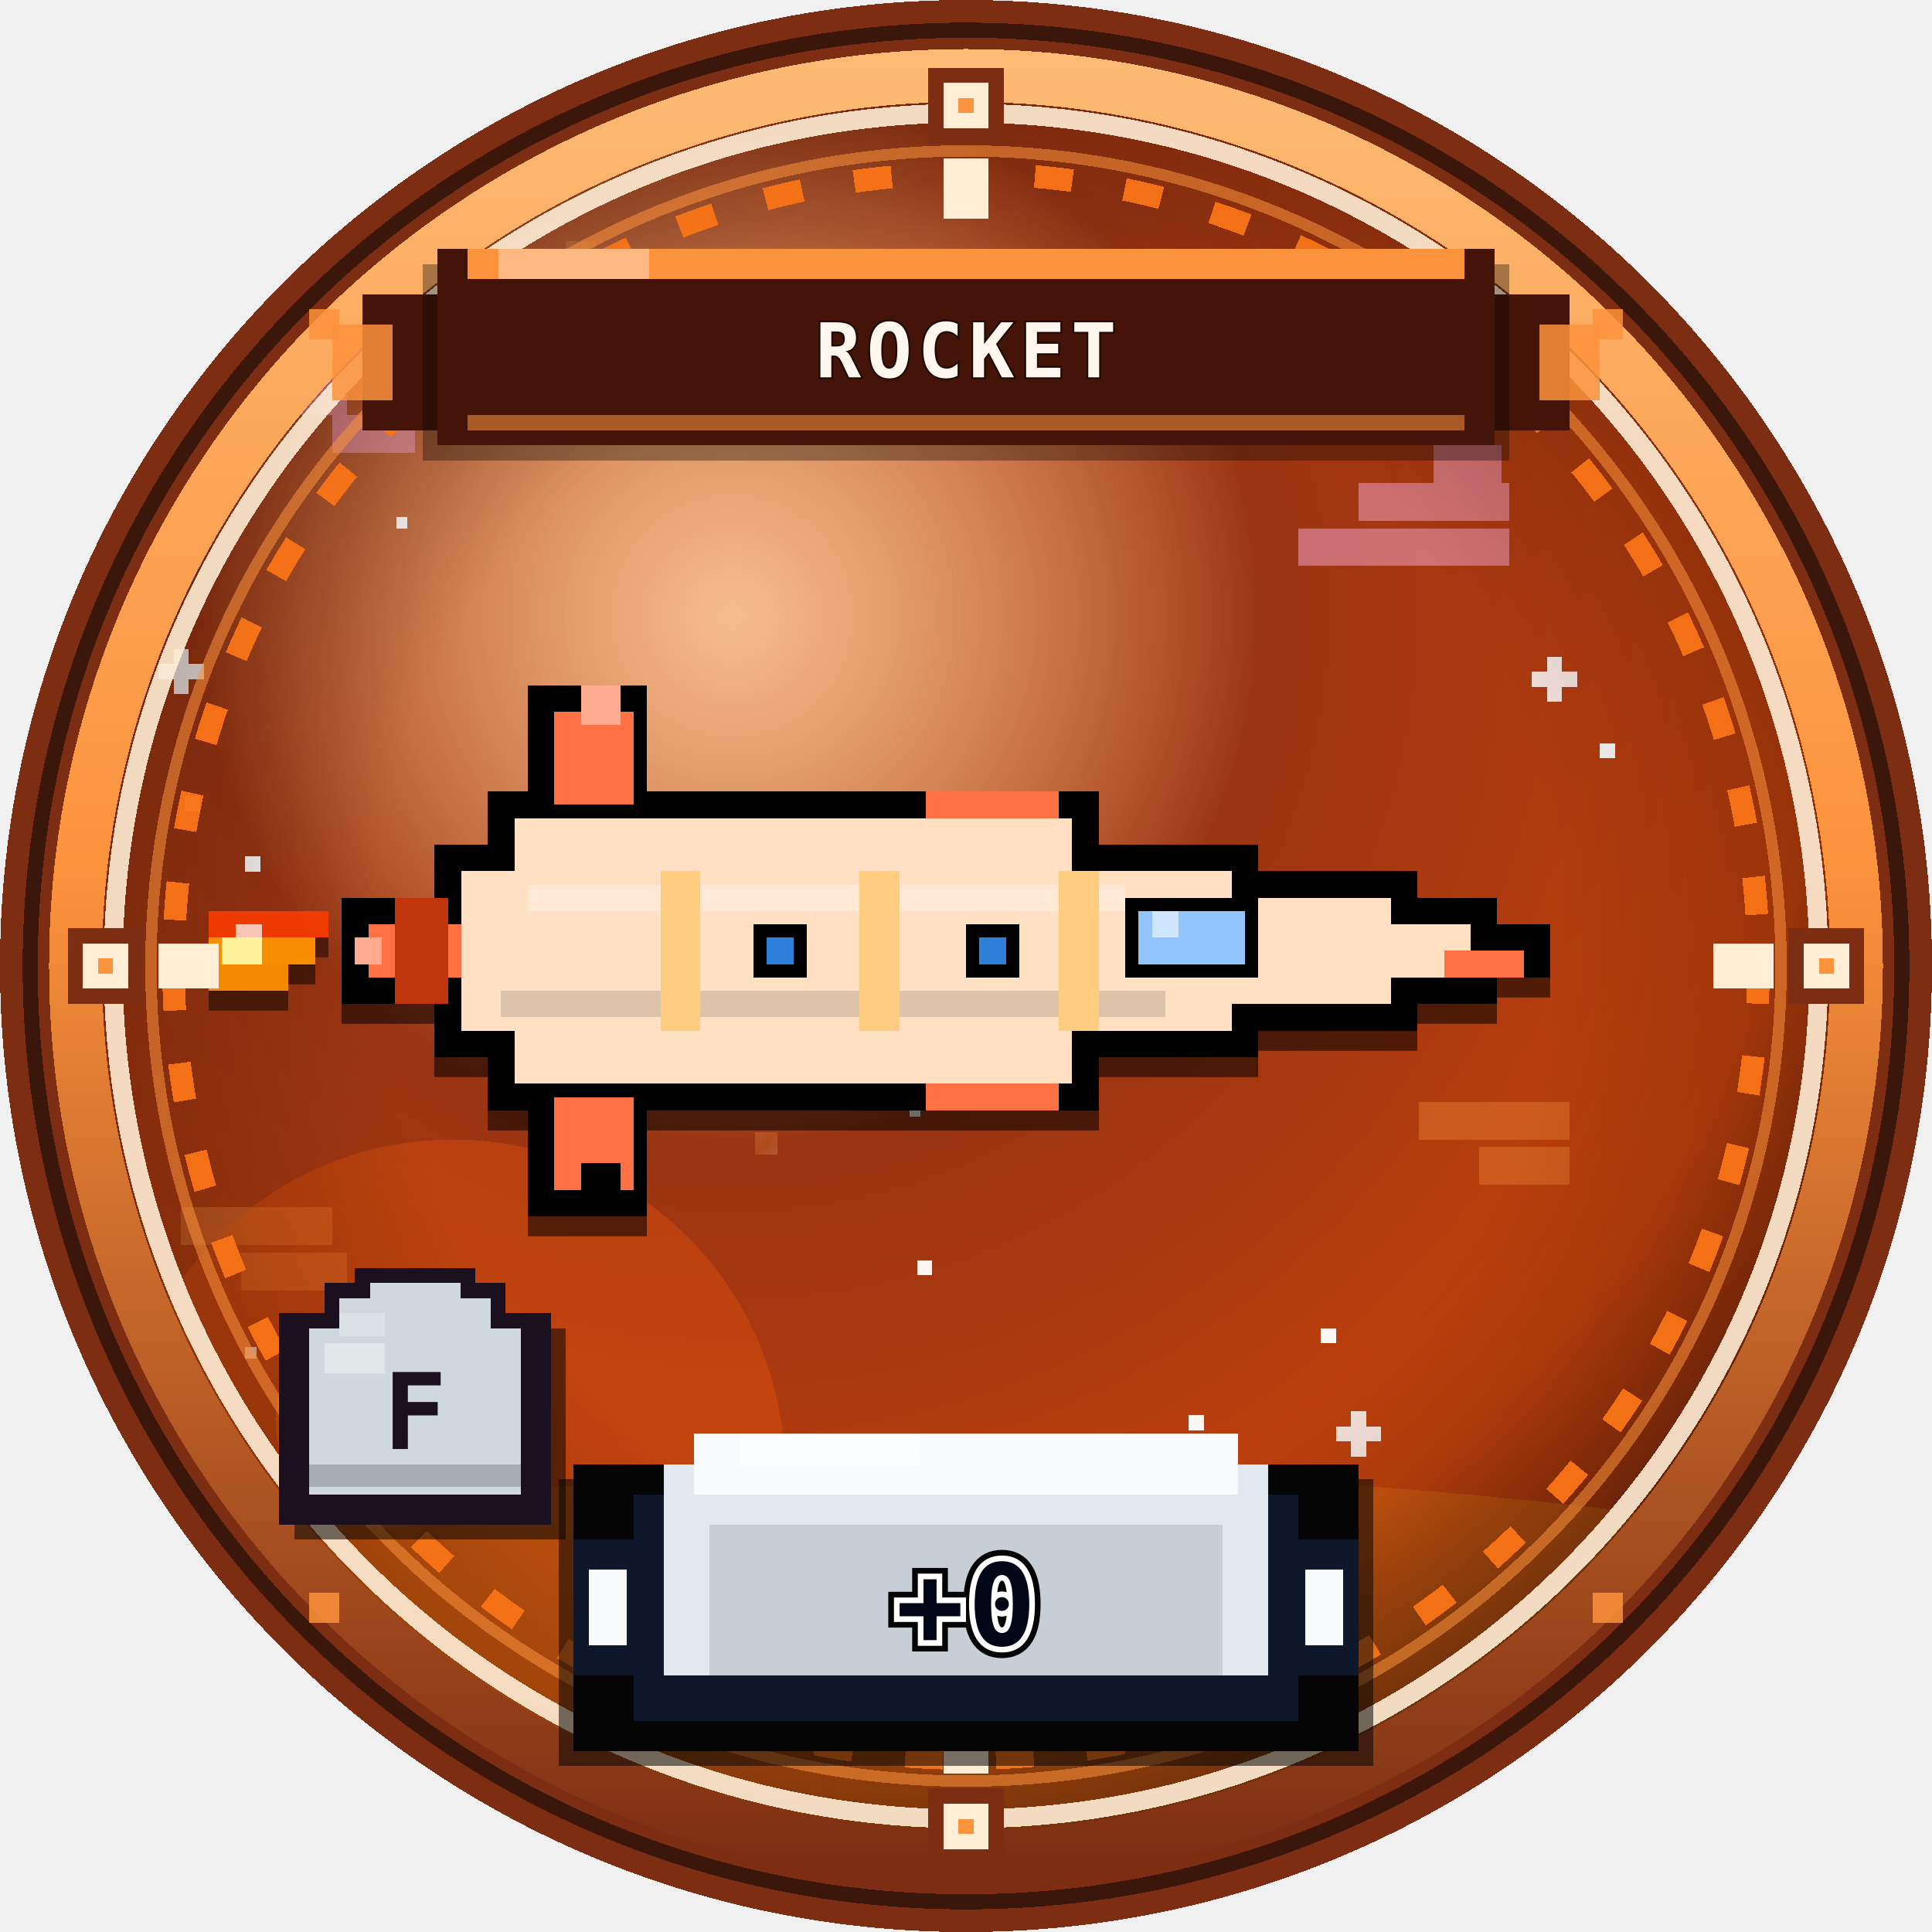
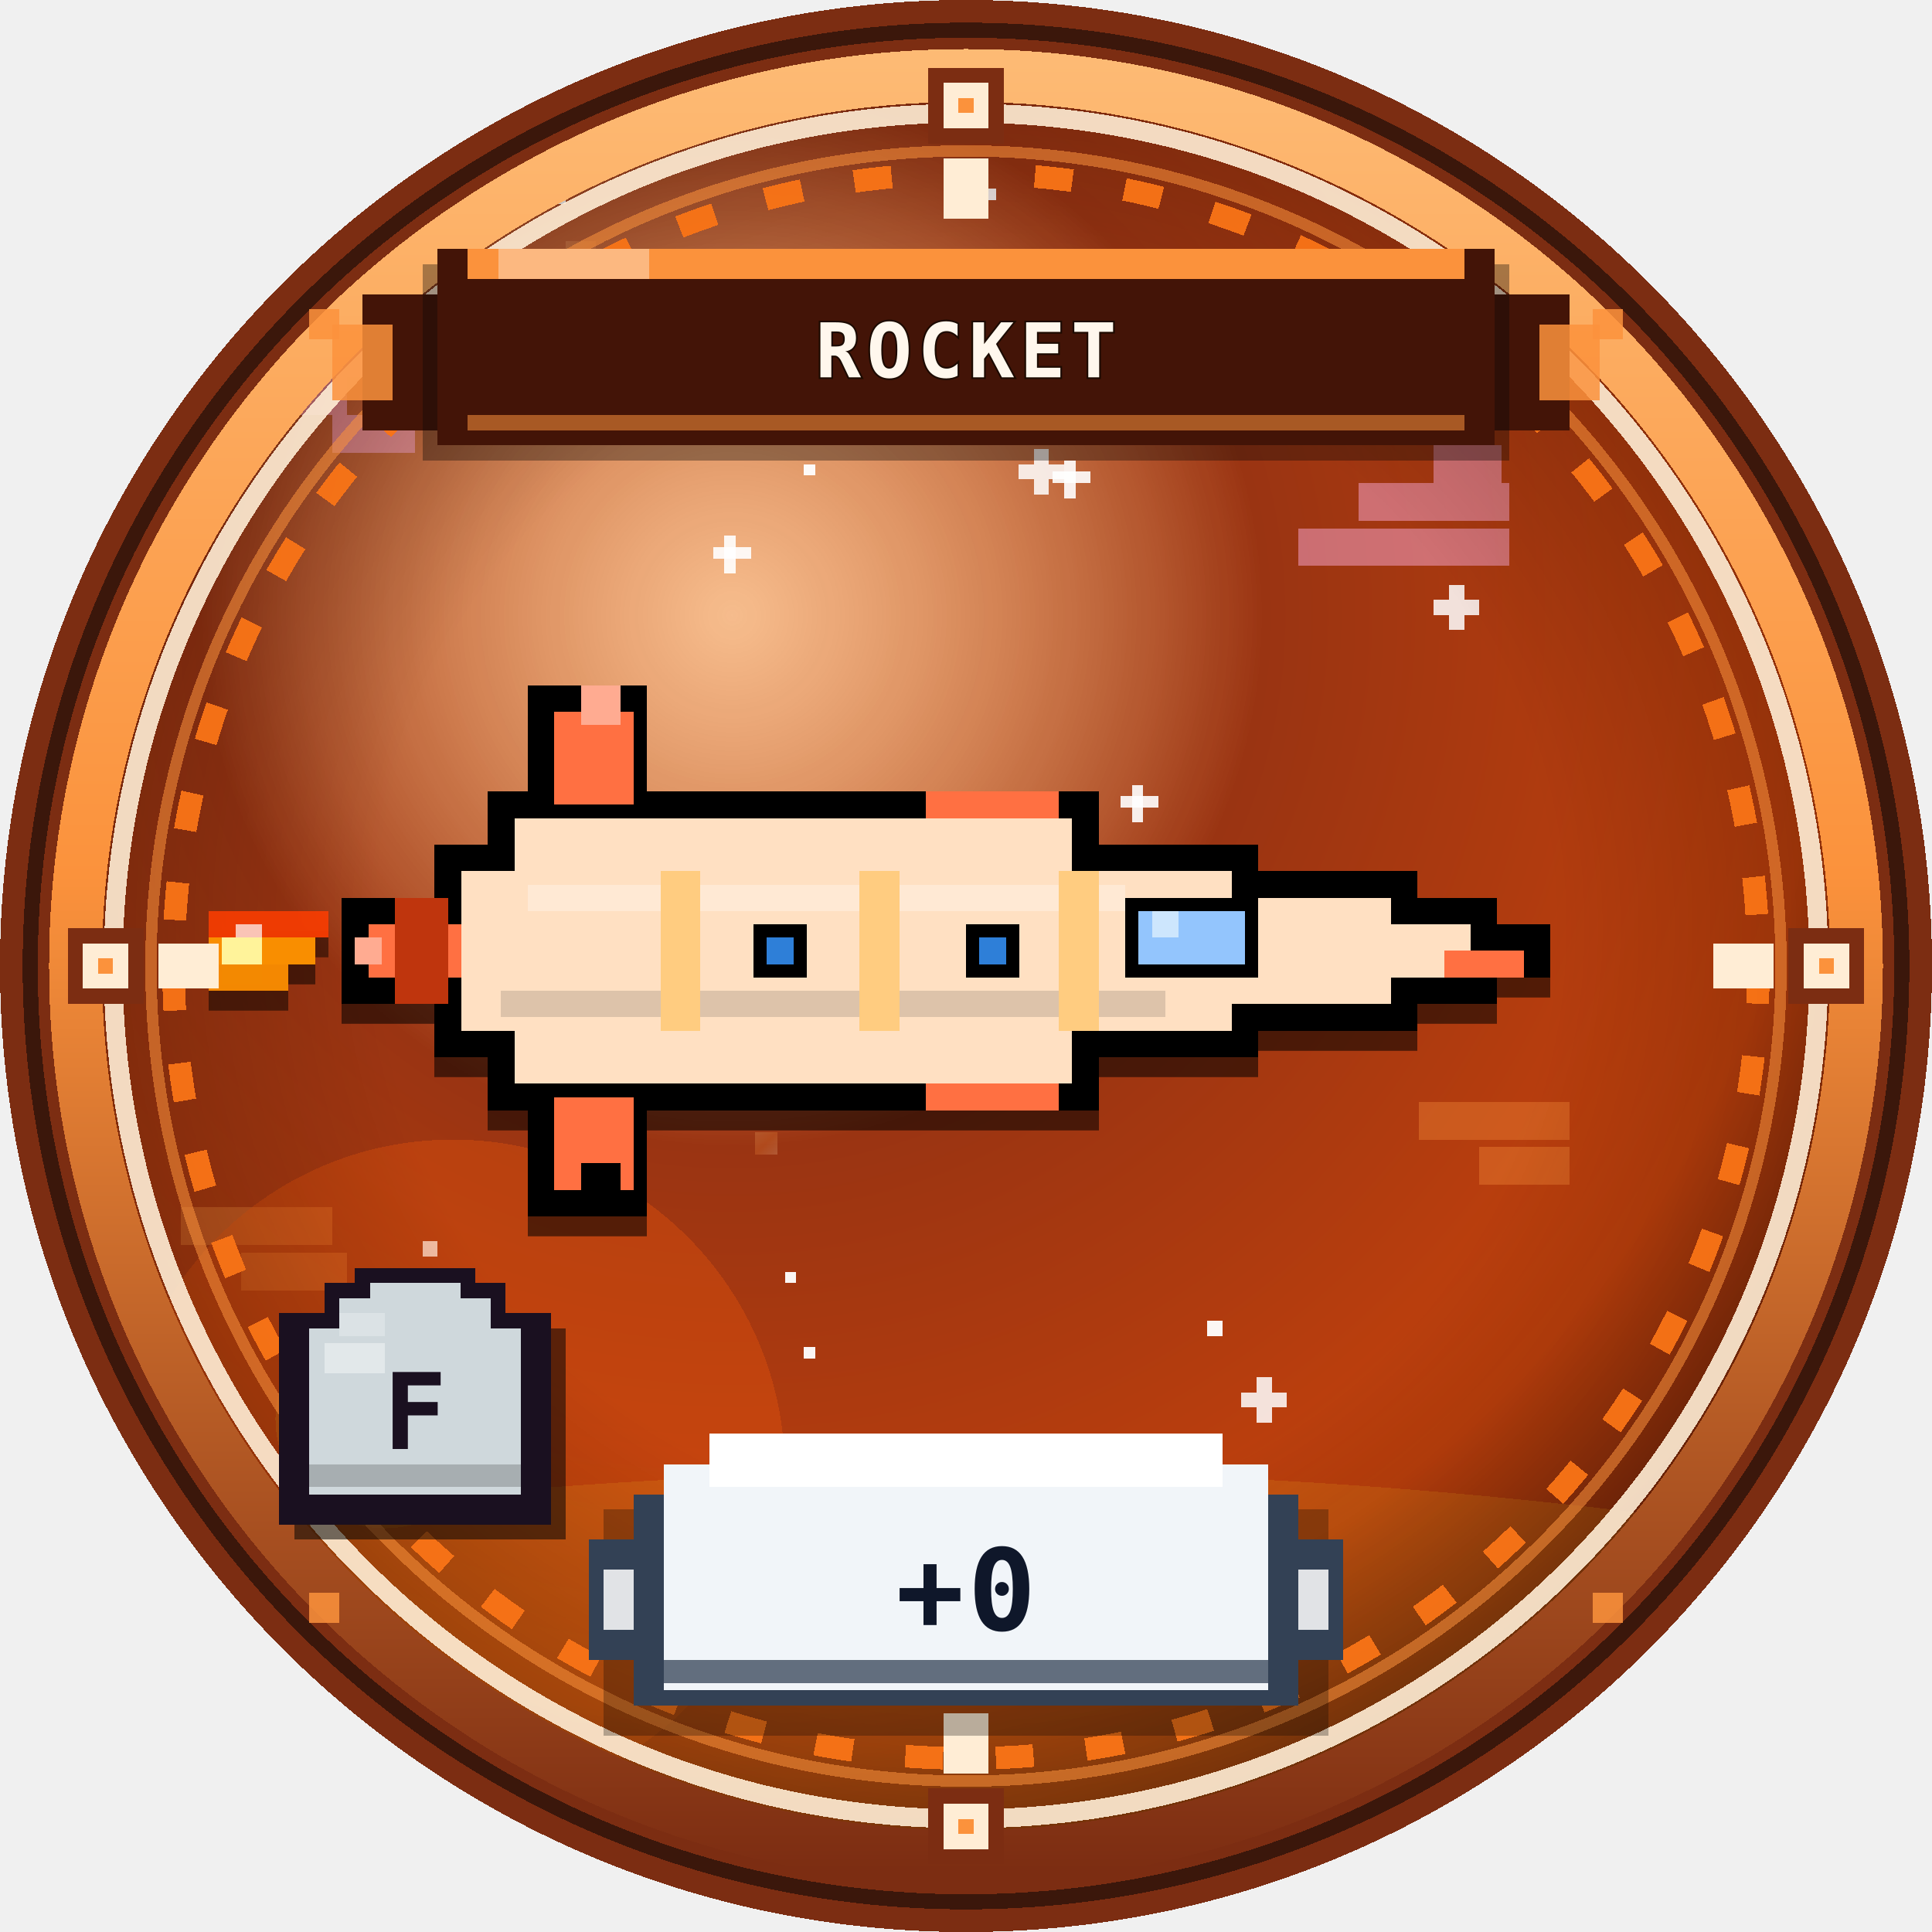
<svg xmlns="http://www.w3.org/2000/svg" viewBox="0 0 512 512" class="w-full h-full" shape-rendering="crispEdges">
  <defs>
-     <radialGradient id="bg_badge_1993" cx="38%" cy="32%" r="78%">
+     <radialGradient id="bg_badge_7892" cx="38%" cy="32%" r="78%">
      <stop offset="0%" stop-color="#fb923c" stop-opacity="0.55" />
      <stop offset="35%" stop-color="#9a3412" />
      <stop offset="72%" stop-color="#c2410c" />
      <stop offset="100%" stop-color="#431407" />
    </radialGradient>
-     <linearGradient id="hull_badge_1993" x1="0%" y1="0%" x2="100%" y2="0%">
+     <linearGradient id="hull_badge_7892" x1="0%" y1="0%" x2="100%" y2="0%">
      <stop offset="0%" stop-color="#cc5500" />
      <stop offset="50%" stop-color="#ff7722" />
      <stop offset="100%" stop-color="#aa4400" />
    </linearGradient>
-     <linearGradient id="frame_badge_1993" x1="0%" y1="0%" x2="100%" y2="100%">
+     <linearGradient id="frame_badge_7892" x1="0%" y1="0%" x2="100%" y2="100%">
      <stop offset="0%" stop-color="#fdba74" />
      <stop offset="50%" stop-color="#fb923c" />
      <stop offset="100%" stop-color="#fed7aa" />
    </linearGradient>
-     <linearGradient id="rim_badge_1993" x1="0%" y1="0%" x2="0%" y2="100%">
+     <linearGradient id="rim_badge_7892" x1="0%" y1="0%" x2="0%" y2="100%">
      <stop offset="0%" stop-color="#fdba74" />
      <stop offset="45%" stop-color="#fb923c" />
      <stop offset="100%" stop-color="#7c2d12" />
    </linearGradient>
-     <radialGradient id="vignette_badge_1993" cx="50%" cy="48%" r="55%">
+     <radialGradient id="vignette_badge_7892" cx="50%" cy="48%" r="55%">
      <stop offset="55%" stop-color="#000000" stop-opacity="0" />
      <stop offset="100%" stop-color="#000000" stop-opacity="0.42" />
    </radialGradient>
-     <filter id="shadow_badge_1993" x="-50%" y="-50%" width="200%" height="200%">
+     <filter id="shadow_badge_7892" x="-50%" y="-50%" width="200%" height="200%">
      <feDropShadow dx="0" dy="6" stdDeviation="0" flood-color="#000" flood-opacity="0.55" />
    </filter>
-     <filter id="glow_badge_1993">
+     <filter id="glow_badge_7892">
      <feGaussianBlur stdDeviation="1.2" result="blur" />
      <feComposite in="SourceGraphic" in2="blur" operator="over" />
    </filter>
-     <filter id="text_glow_badge_1993" x="-50%" y="-50%" width="200%" height="200%">
+     <filter id="text_glow_badge_7892" x="-50%" y="-50%" width="200%" height="200%">
      <feGaussianBlur stdDeviation="2" result="blur" />
      <feMerge>
        <feMergeNode in="blur" />
        <feMergeNode in="SourceGraphic" />
      </feMerge>
    </filter>
-     <clipPath id="clip_badge_1993">
+     <clipPath id="clip_badge_7892">
      <circle cx="256" cy="256" r="236" />
    </clipPath>
  </defs>
-   <g clip-path="url(#clip_badge_1993)">
-     <rect width="512" height="512" fill="url(#bg_badge_1993)" />
+   <g clip-path="url(#clip_badge_7892)">
+     <rect width="512" height="512" fill="url(#bg_badge_7892)" />
    <g fill="#ffffff" shape-rendering="crispEdges">
-       <rect x="433" y="101" width="10" height="3" fill-opacity="0.9" />
-       <rect x="436" y="98" width="3" height="10" fill-opacity="0.9" />
-       <rect x="367" y="110" width="3" height="3" fill-opacity="0.95" />
-       <rect x="65" y="227" width="4" height="4" fill-opacity="0.95" />
-       <rect x="65" y="357" width="3" height="3" fill-opacity="0.95" />
-       <rect x="358" y="374" width="4" height="4" fill-opacity="0.85" />
-       <rect x="354" y="378" width="12" height="4" fill-opacity="0.85" />
-       <rect x="358" y="382" width="4" height="4" fill-opacity="0.85" />
-       <rect x="315" y="375" width="4" height="4" fill-opacity="0.95" />
-       <rect x="49" y="211" width="4" height="4" fill-opacity="0.95" />
-       <rect x="262" y="72" width="4" height="4" fill-opacity="0.95" />
-       <rect x="238" y="289" width="10" height="3" fill-opacity="0.9" />
-       <rect x="241" y="286" width="3" height="10" fill-opacity="0.9" />
-       <rect x="203" y="267" width="4" height="4" fill-opacity="0.85" />
-       <rect x="199" y="271" width="12" height="4" fill-opacity="0.85" />
-       <rect x="203" y="275" width="4" height="4" fill-opacity="0.85" />
-       <rect x="255" y="291" width="3" height="3" fill-opacity="0.95" />
-       <rect x="105" y="137" width="3" height="3" fill-opacity="0.95" />
-       <rect x="46" y="172" width="4" height="4" fill-opacity="0.85" />
-       <rect x="42" y="176" width="12" height="4" fill-opacity="0.85" />
-       <rect x="46" y="180" width="4" height="4" fill-opacity="0.85" />
-       <rect x="410" y="174" width="4" height="4" fill-opacity="0.85" />
-       <rect x="406" y="178" width="12" height="4" fill-opacity="0.85" />
-       <rect x="410" y="182" width="4" height="4" fill-opacity="0.85" />
-       <rect x="424" y="197" width="4" height="4" fill-opacity="0.95" />
-       <rect x="243" y="334" width="4" height="4" fill-opacity="0.95" />
-       <rect x="117" y="251" width="10" height="3" fill-opacity="0.9" />
-       <rect x="120" y="248" width="3" height="10" fill-opacity="0.9" />
-       <rect x="350" y="352" width="4" height="4" fill-opacity="0.95" />
+       <rect x="297" y="211" width="10" height="3" fill-opacity="0.9" />
+       <rect x="300" y="208" width="3" height="10" fill-opacity="0.9" />
+       <rect x="384" y="155" width="4" height="4" fill-opacity="0.85" />
+       <rect x="380" y="159" width="12" height="4" fill-opacity="0.85" />
+       <rect x="384" y="163" width="4" height="4" fill-opacity="0.85" />
+       <rect x="147" y="51" width="3" height="3" fill-opacity="0.95" />
+       <rect x="274" y="119" width="4" height="4" fill-opacity="0.85" />
+       <rect x="270" y="123" width="12" height="4" fill-opacity="0.85" />
+       <rect x="274" y="127" width="4" height="4" fill-opacity="0.85" />
+       <rect x="279" y="125" width="10" height="3" fill-opacity="0.9" />
+       <rect x="282" y="122" width="3" height="10" fill-opacity="0.9" />
+       <rect x="213" y="123" width="3" height="3" fill-opacity="0.95" />
+       <rect x="333" y="365" width="4" height="4" fill-opacity="0.85" />
+       <rect x="329" y="369" width="12" height="4" fill-opacity="0.85" />
+       <rect x="333" y="373" width="4" height="4" fill-opacity="0.85" />
+       <rect x="213" y="357" width="3" height="3" fill-opacity="0.95" />
+       <rect x="33" y="108" width="4" height="4" fill-opacity="0.95" />
+       <rect x="326" y="389" width="4" height="4" fill-opacity="0.85" />
+       <rect x="322" y="393" width="12" height="4" fill-opacity="0.85" />
+       <rect x="326" y="397" width="4" height="4" fill-opacity="0.85" />
+       <rect x="189" y="145" width="10" height="3" fill-opacity="0.9" />
+       <rect x="192" y="142" width="3" height="10" fill-opacity="0.9" />
+       <rect x="443" y="62" width="4" height="4" fill-opacity="0.95" />
+       <rect x="208" y="337" width="3" height="3" fill-opacity="0.95" />
+       <rect x="254" y="50" width="10" height="3" fill-opacity="0.9" />
+       <rect x="257" y="47" width="3" height="10" fill-opacity="0.9" />
+       <rect x="210" y="256" width="3" height="3" fill-opacity="0.95" />
+       <rect x="320" y="350" width="4" height="4" fill-opacity="0.95" />
+       <rect x="112" y="329" width="4" height="4" fill-opacity="0.95" />
+       <rect x="212" y="97" width="4" height="4" fill-opacity="0.95" />
    </g>
    <g opacity="0.5" shape-rendering="crispEdges">
      <g fill="#f9a8d4">
        <rect x="56" y="100" width="36" height="10" />
        <rect x="72" y="90" width="44" height="10" />
        <rect x="88" y="110" width="22" height="10" />
        <rect x="360" y="128" width="40" height="10" />
        <rect x="344" y="140" width="56" height="10" />
        <rect x="380" y="118" width="18" height="10" />
      </g>
      <g fill="#fb923c" opacity="0.7">
        <rect x="48" y="320" width="40" height="10" />
        <rect x="64" y="332" width="28" height="10" />
        <rect x="376" y="292" width="40" height="10" />
        <rect x="392" y="304" width="24" height="10" />
      </g>
-       <g fill="url(#frame_badge_1993)" opacity="0.45">
+       <g fill="url(#frame_badge_7892)" opacity="0.45">
        <rect x="150" y="64" width="8" height="8" />
        <rect x="348" y="84" width="8" height="8" />
        <rect x="120" y="250" width="8" height="8" />
        <rect x="300" y="230" width="8" height="8" />
        <rect x="200" y="300" width="6" height="6" />
      </g>
    </g>
    <circle cx="120" cy="390" r="88" fill="#ea580c" fill-opacity="0.35" />
    <circle cx="102" cy="376" r="29" fill="#fbbf24" fill-opacity="0.18" />
    <path d="M-40 420 Q256 360 552 420 V520 H-40 Z" fill="#fbbf24" fill-opacity="0.16" />
-     <rect width="512" height="512" fill="url(#vignette_badge_1993)" />
-   </g>
-   <g transform="translate(256, 252) scale(0.88)" filter="url(#shadow_badge_1993)">
+     <rect width="512" height="512" fill="url(#vignette_badge_7892)" />
+   </g>
+   <g transform="translate(256, 252) scale(0.88)" filter="url(#shadow_badge_7892)">
    <g transform="translate(8, 0)" shape-rendering="crispEdges">
      <rect x="-168" y="-32" width="248" height="64" fill="#050505" />
      <rect x="-152" y="-48" width="184" height="16" fill="#050505" />
      <rect x="-152" y="32" width="184" height="16" fill="#050505" />
      <rect x="80" y="-24" width="48" height="48" fill="#050505" />
      <rect x="120" y="-16" width="32" height="32" fill="#050505" />
      <rect x="144" y="-8" width="24" height="16" fill="#050505" />
      <rect x="-196" y="-16" width="32" height="32" fill="#050505" />
      <rect x="-140" y="-80" width="36" height="36" fill="#050505" />
      <rect x="-140" y="44" width="36" height="36" fill="#050505" />
      <rect x="-160" y="-24" width="232" height="48" fill="#ffe0c2" />
      <rect x="-144" y="-40" width="168" height="16" fill="#ffe0c2" />
      <rect x="-144" y="24" width="168" height="16" fill="#ffe0c2" />
      <rect x="72" y="-16" width="48" height="32" fill="#ffe0c2" />
      <rect x="112" y="-8" width="32" height="16" fill="#ffe0c2" />
      <rect x="136" y="0" width="24" height="8" fill="#ff7043" />
      <rect x="-140" y="-20" width="180" height="8" fill="#ffffff" opacity="0.3" />
      <rect x="-148" y="12" width="200" height="8" fill="#1a1a22" opacity="0.15" />
      <rect x="-100" y="-24" width="12" height="48" fill="#ffcc80" />
      <rect x="-40" y="-24" width="12" height="48" fill="#ffcc80" />
      <rect x="20" y="-24" width="12" height="48" fill="#ffcc80" />
      <rect x="-132" y="-72" width="24" height="28" fill="#ff7043" />
      <rect x="-124" y="-80" width="12" height="12" fill="#ffab91" />
      <rect x="-132" y="44" width="24" height="28" fill="#ff7043" />
      <rect x="-124" y="64" width="12" height="12" fill="#050505" />
      <rect x="-20" y="-48" width="40" height="8" fill="#ff7043" />
      <rect x="-20" y="40" width="40" height="8" fill="#ff7043" />
      <rect x="-188" y="-8" width="28" height="16" fill="#ff7043" />
      <rect x="-180" y="-16" width="16" height="32" fill="#bf360c" />
      <rect x="-192" y="-4" width="8" height="8" fill="#ffab91" />
      <rect x="40" y="-16" width="40" height="24" fill="#050505" />
      <rect x="44" y="-12" width="32" height="16" fill="#93c5fd" />
      <rect x="48" y="-12" width="8" height="8" fill="#e0f2fe" opacity="0.75" />
      <rect x="-72" y="-8" width="16" height="16" fill="#050505" />
      <rect x="-68" y="-4" width="8" height="8" fill="#2f7fd8" />
      <rect x="-8" y="-8" width="16" height="16" fill="#050505" />
      <rect x="-4" y="-4" width="8" height="8" fill="#2f7fd8" />
      <rect x="-236" y="-12" width="36" height="8" fill="#ff3d00" opacity="0.85" />
      <rect x="-236" y="-4" width="32" height="8" fill="#ff9100" opacity="0.95" />
      <rect x="-236" y="4" width="24" height="8" fill="#ff9100" opacity="0.9" />
      <rect x="-232" y="-4" width="12" height="8" fill="#fff59d" opacity="0.98" />
      <rect x="-228" y="-8" width="8" height="4" fill="#ffffff" opacity="0.7" />
    </g>
  </g>
-   <g shape-rendering="crispEdges" id="frame_badge_1993_chrome">
+   <g shape-rendering="crispEdges" id="frame_badge_7892_chrome">
    <circle cx="256" cy="256" r="248" fill="none" stroke="#7c2d12" stroke-width="16" />
    <circle cx="256" cy="256" r="248" fill="none" stroke="#050505" stroke-width="4" opacity="0.55" />
-     <circle cx="256" cy="256" r="236" fill="none" stroke="url(#rim_badge_1993)" stroke-width="14" />
+     <circle cx="256" cy="256" r="236" fill="none" stroke="url(#rim_badge_7892)" stroke-width="14" />
    <circle cx="256" cy="256" r="226" fill="none" stroke="#ffedd5" stroke-width="5" opacity="0.9" />
    <circle cx="256" cy="256" r="216" fill="none" stroke="#fb923c" stroke-width="3" opacity="0.55" />
    <circle cx="256" cy="256" r="210" fill="none" stroke="#f97316" stroke-width="6" stroke-dasharray="10 14" opacity="0.95" />
    <rect x="250" y="42" width="12" height="16" fill="#ffedd5" />
    <rect x="250" y="454" width="12" height="16" fill="#ffedd5" />
    <rect x="42" y="250" width="16" height="12" fill="#ffedd5" />
    <rect x="454" y="250" width="16" height="12" fill="#ffedd5" />
    <rect x="246" y="18" width="20" height="20" fill="#7c2d12" />
    <rect x="250" y="22" width="12" height="12" fill="#ffedd5" />
    <rect x="254" y="26" width="4" height="4" fill="#fb923c" />
    <rect x="474" y="246" width="20" height="20" fill="#7c2d12" />
    <rect x="478" y="250" width="12" height="12" fill="#ffedd5" />
    <rect x="482" y="254" width="4" height="4" fill="#fb923c" />
    <rect x="246" y="474" width="20" height="20" fill="#7c2d12" />
    <rect x="250" y="478" width="12" height="12" fill="#ffedd5" />
    <rect x="254" y="482" width="4" height="4" fill="#fb923c" />
    <rect x="18" y="246" width="20" height="20" fill="#7c2d12" />
    <rect x="22" y="250" width="12" height="12" fill="#ffedd5" />
    <rect x="26" y="254" width="4" height="4" fill="#fb923c" />
    <rect x="82" y="82" width="8" height="8" fill="#fb923c" opacity="0.85" />
    <rect x="422" y="82" width="8" height="8" fill="#fb923c" opacity="0.85" />
    <rect x="82" y="422" width="8" height="8" fill="#fb923c" opacity="0.85" />
    <rect x="422" y="422" width="8" height="8" fill="#fb923c" opacity="0.85" />
  </g>
-   <g shape-rendering="crispEdges" id="name_badge_1993">
+   <g shape-rendering="crispEdges" id="name_badge_7892">
    <rect x="96" y="78" width="20" height="36" fill="#431407" />
    <rect x="396" y="78" width="20" height="36" fill="#431407" />
    <rect x="88" y="86" width="16" height="20" fill="#fb923c" opacity="0.85" />
    <rect x="408" y="86" width="16" height="20" fill="#fb923c" opacity="0.85" />
    <rect x="112" y="70" width="288" height="52" fill="#050505" opacity="0.35" />
    <rect x="116" y="66" width="280" height="52" fill="#431407" />
    <rect x="124" y="74" width="264" height="36" fill="#431407" />
    <rect x="124" y="66" width="264" height="8" fill="#fb923c" />
    <rect x="132" y="66" width="40" height="8" fill="#ffffff" opacity="0.35" />
    <rect x="124" y="110" width="264" height="4" fill="#fb923c" opacity="0.55" />
    <text x="256" y="100" font-family="Galmuri11, monospace" font-size="20" font-weight="bold" fill="#fff7ed" stroke="#1c0a00" stroke-width="0.9" paint-order="stroke" text-anchor="middle" letter-spacing="1.5">ROCKET</text>
  </g>
-   <g shape-rendering="crispEdges" id="grade_badge_1993">
+   <g shape-rendering="crispEdges" id="grade_badge_7892">
    <rect x="78" y="352" width="72" height="56" fill="#050505" opacity="0.55" />
    <rect x="74" y="348" width="72" height="56" fill="#1a1020" />
    <rect x="86" y="340" width="48" height="12" fill="#1a1020" />
    <rect x="94" y="336" width="32" height="8" fill="#1a1020" />
    <rect x="82" y="352" width="56" height="44" fill="#cfd8dc" />
    <rect x="90" y="344" width="40" height="12" fill="#cfd8dc" />
    <rect x="98" y="340" width="24" height="8" fill="#cfd8dc" />
    <rect x="86" y="356" width="16" height="8" fill="#ffffff" opacity="0.4" />
    <rect x="90" y="348" width="12" height="6" fill="#ffffff" opacity="0.25" />
    <rect x="82" y="388" width="56" height="6" fill="#050505" opacity="0.2" />
    <text x="110" y="384" font-family="Galmuri11, monospace" font-size="28" font-weight="bold" fill="#1a1020" text-anchor="middle">F</text>
  </g>
-   <g shape-rendering="crispEdges" id="enhance_badge_1993">
-     <rect x="148" y="392" width="216" height="76" fill="#050505" opacity="0.55" />
-     <rect x="152" y="388" width="208" height="76" fill="#050505" />
-     <rect x="152" y="408" width="18" height="36" fill="#0f172a" />
-     <rect x="342" y="408" width="18" height="36" fill="#0f172a" />
-     <rect x="156" y="416" width="10" height="20" fill="#f8fafc" />
-     <rect x="346" y="416" width="10" height="20" fill="#f8fafc" />
-     <rect x="168" y="396" width="176" height="60" fill="#0f172a" />
-     <rect x="176" y="388" width="160" height="64" fill="#e2e8f0" />
-     <rect x="184" y="380" width="144" height="16" fill="#f8fafc" />
-     <rect x="196" y="380" width="48" height="8" fill="#ffffff" opacity="0.55" />
-     <rect x="188" y="404" width="136" height="40" fill="#050505" opacity="0.12" />
-     <rect x="176" y="444" width="160" height="8" fill="#0f172a" />
-     <text x="256" y="436" font-family="Galmuri11, monospace" font-size="30" font-weight="bold" fill="none" stroke="#050505" stroke-width="6" paint-order="stroke" text-anchor="middle" letter-spacing="1">+0</text>
-     <text x="256" y="436" font-family="Galmuri11, monospace" font-size="30" font-weight="bold" fill="#020617" stroke="#ffffff" stroke-width="3" paint-order="stroke" text-anchor="middle" letter-spacing="1">+0</text>
+   <g shape-rendering="crispEdges" id="enhance_badge_7892">
+     <rect x="160" y="400" width="192" height="60" fill="#050505" opacity="0.28" />
+     <rect x="156" y="408" width="16" height="32" fill="#334155" />
+     <rect x="340" y="408" width="16" height="32" fill="#334155" />
+     <rect x="160" y="416" width="8" height="16" fill="#ffffff" opacity="0.85" />
+     <rect x="344" y="416" width="8" height="16" fill="#ffffff" opacity="0.85" />
+     <rect x="168" y="396" width="176" height="56" fill="#334155" />
+     <rect x="176" y="388" width="160" height="60" fill="#f1f5f9" />
+     <rect x="188" y="380" width="136" height="14" fill="#ffffff" />
+     <rect x="200" y="380" width="40" height="6" fill="#ffffff" opacity="0.45" />
+     <rect x="176" y="440" width="160" height="6" fill="#334155" opacity="0.75" />
+     <text x="256" y="432" font-family="Galmuri11, monospace" font-size="30" font-weight="bold" fill="#0f172a" text-anchor="middle" letter-spacing="1">+0</text>
  </g>
</svg>
